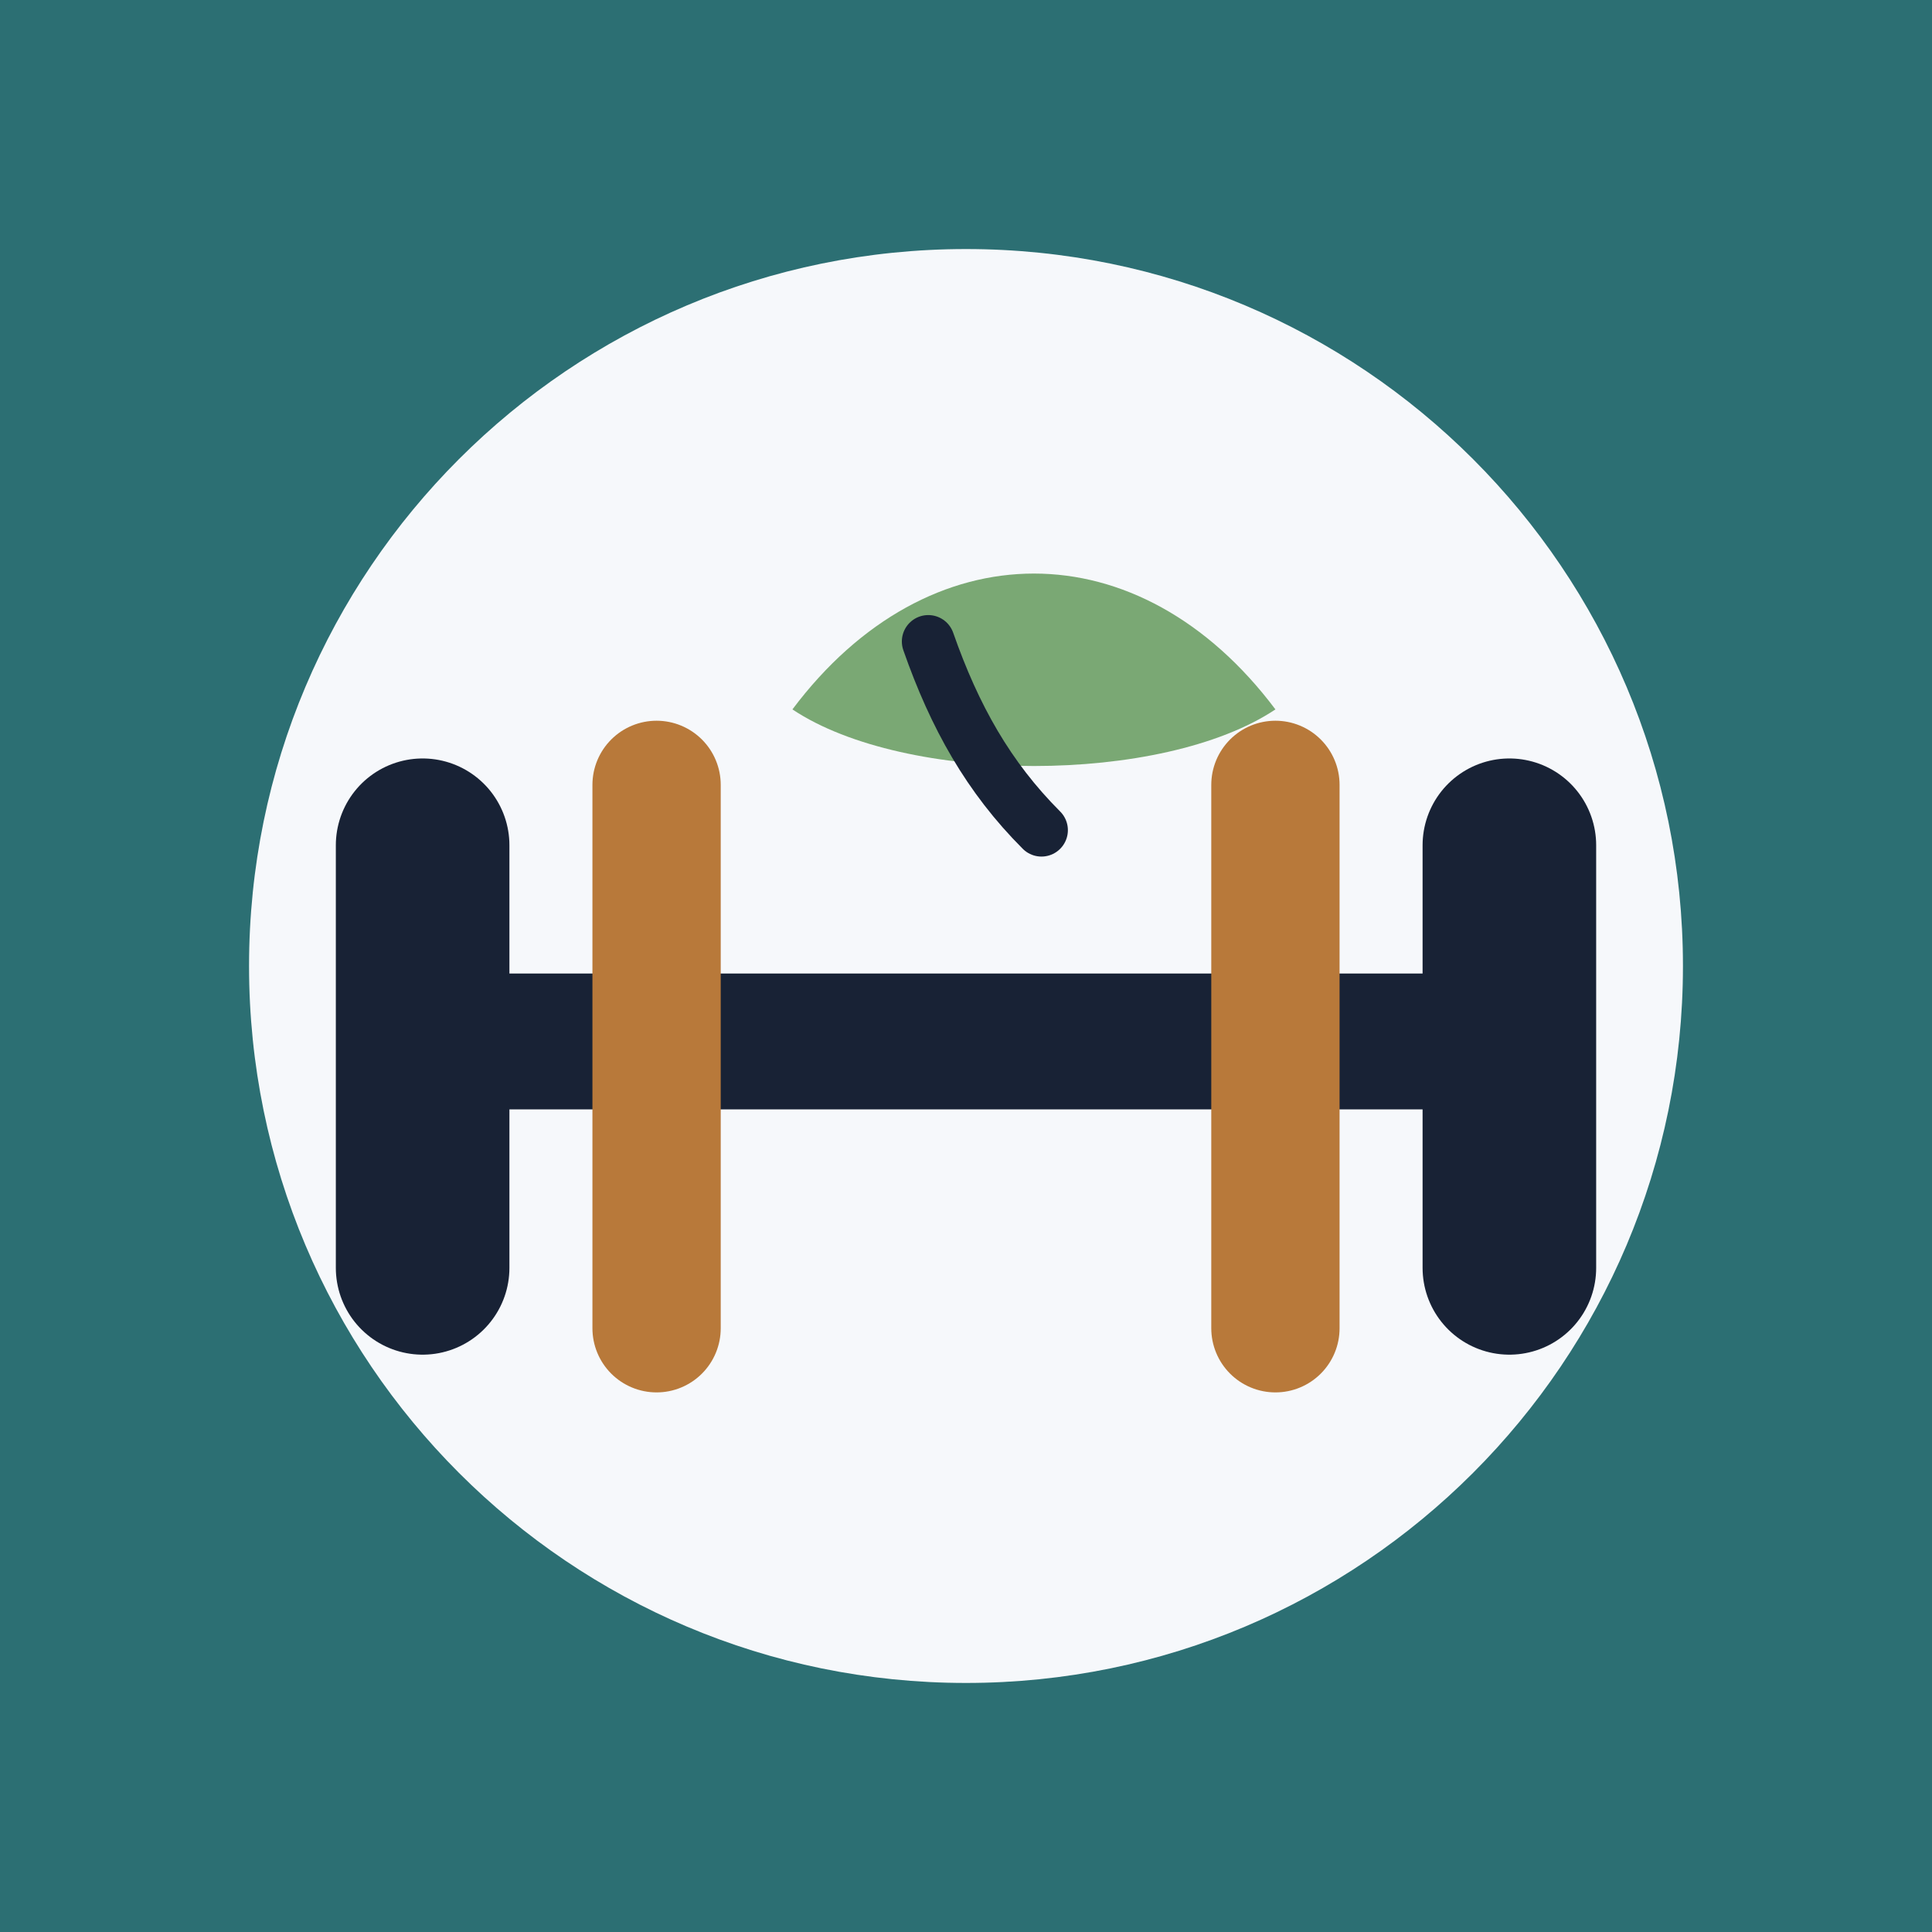
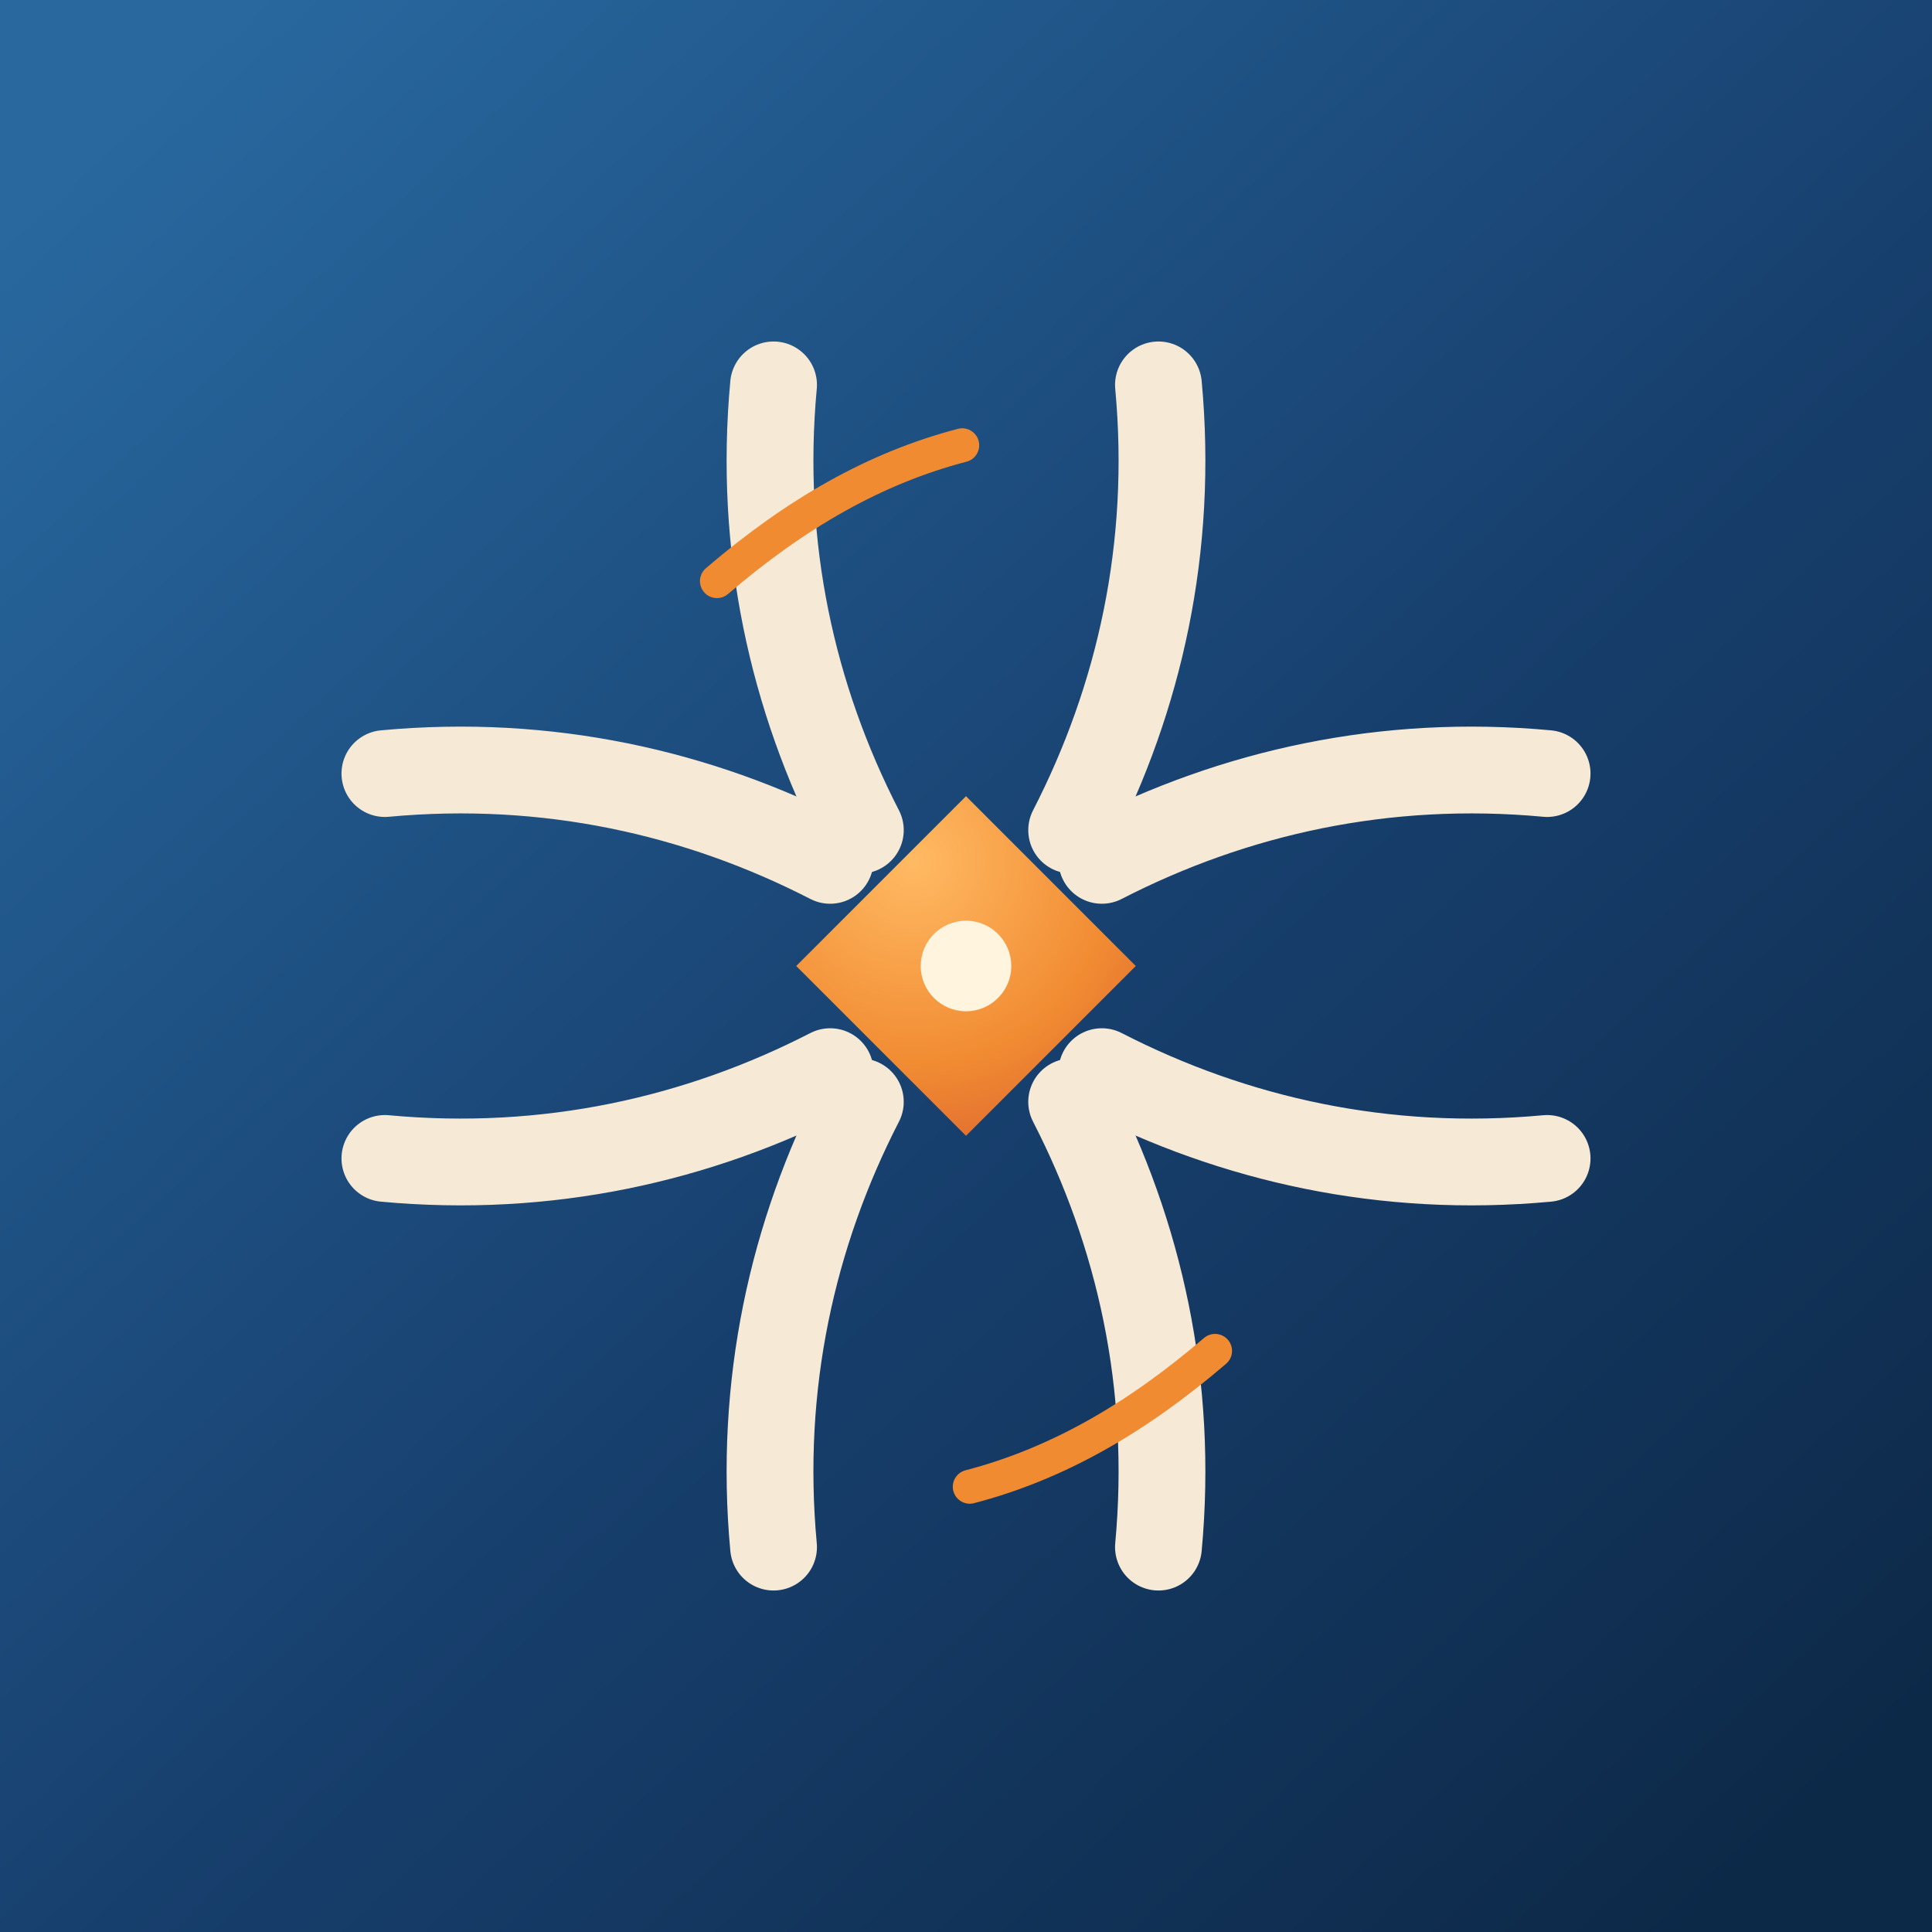
- <svg xmlns="http://www.w3.org/2000/svg" viewBox="0 0 512 512" role="img" aria-label="Fitness nutrition app maskable icon">
-   <rect width="512" height="512" fill="#2c6f73" />
-   <circle cx="256" cy="256" r="190" fill="#f6f8fb" />
-   <path d="M132 276h248" stroke="#182235" stroke-width="36" stroke-linecap="round" />
-   <path d="M112 224v112M400 224v112" stroke="#182235" stroke-width="46" stroke-linecap="round" />
-   <path d="M174 208v144M338 208v144" stroke="#b8793a" stroke-width="34" stroke-linecap="round" />
-   <path d="M210 188c36-48 92-48 128 0-30 20-98 20-128 0Z" fill="#7aa874" />
-   <path d="M246 170c7 20 16 36 30 50" stroke="#182235" stroke-width="14" stroke-linecap="round" />
+ <svg xmlns="http://www.w3.org/2000/svg" viewBox="0 0 512 512" role="img" aria-label="Oracle road movement fitness app maskable icon">
+   <defs>
+     <linearGradient id="bg" x1="40" y1="24" x2="472" y2="488" gradientUnits="userSpaceOnUse">
+       <stop stop-color="#28689f" />
+       <stop offset="0.55" stop-color="#173f6d" />
+       <stop offset="1" stop-color="#0d2948" />
+     </linearGradient>
+     <radialGradient id="core" cx="0" cy="0" r="1" gradientTransform="translate(242 228) rotate(48) scale(94)" gradientUnits="userSpaceOnUse">
+       <stop stop-color="#ffba63" />
+       <stop offset="0.58" stop-color="#f18b32" />
+       <stop offset="1" stop-color="#d75b2e" />
+     </radialGradient>
+   </defs>
+   <rect width="512" height="512" fill="url(#bg)" />
+   <g fill="none" stroke="#f6ead6" stroke-width="23" stroke-linecap="round" stroke-linejoin="round">
+     <path d="M228 220C210 185 201 145 205 102" />
+     <path d="M284 220C302 185 311 145 307 102" />
+     <path d="M220 228C185 210 145 201 102 205" />
+     <path d="M220 284C185 302 145 311 102 307" />
+     <path d="M284 292C302 327 311 367 307 410" />
+     <path d="M228 292C210 327 201 367 205 410" />
+     <path d="M292 228C327 210 367 201 410 205" />
+     <path d="M292 284C327 302 367 311 410 307" />
+   </g>
+   <path d="M256 211L301 256L256 301L211 256Z" fill="url(#core)" />
+   <circle cx="256" cy="256" r="12" fill="#fff4dd" />
+   <path d="M190 154C211 136 232 124 255 118" fill="none" stroke="#f18b32" stroke-width="9" stroke-linecap="round" />
+   <path d="M322 358C301 376 280 388 257 394" fill="none" stroke="#f18b32" stroke-width="9" stroke-linecap="round" />
</svg>
